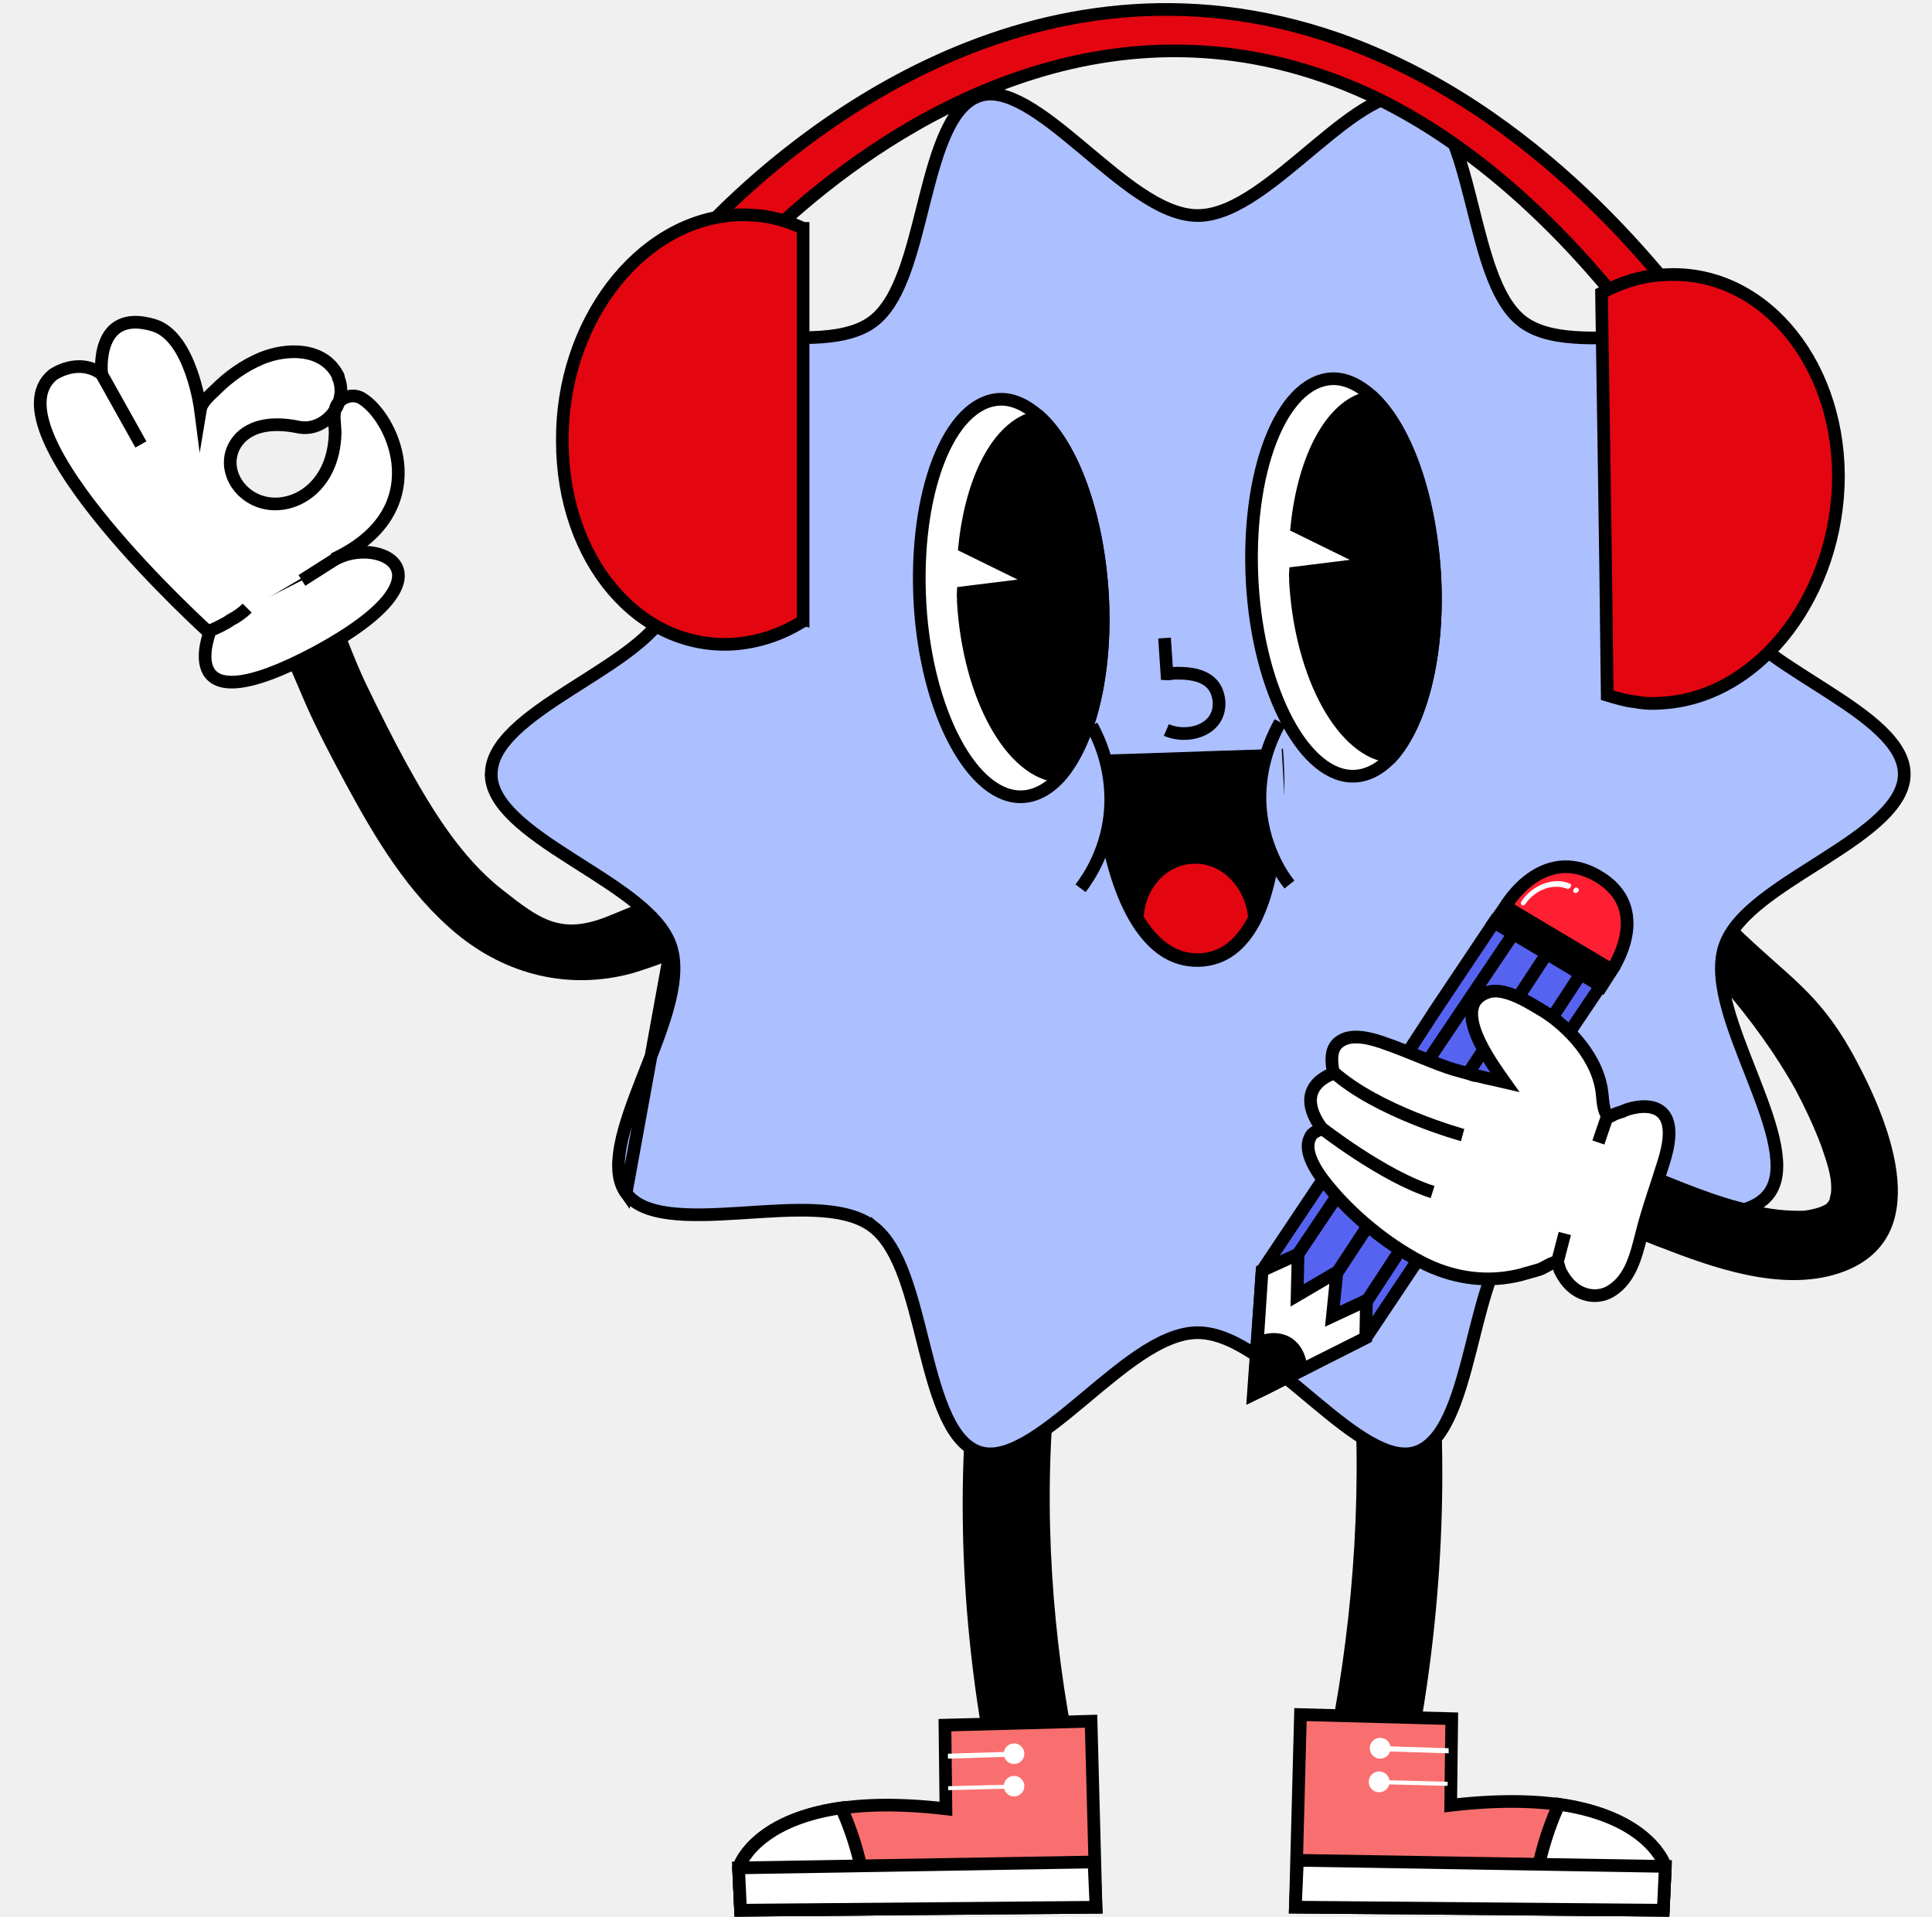
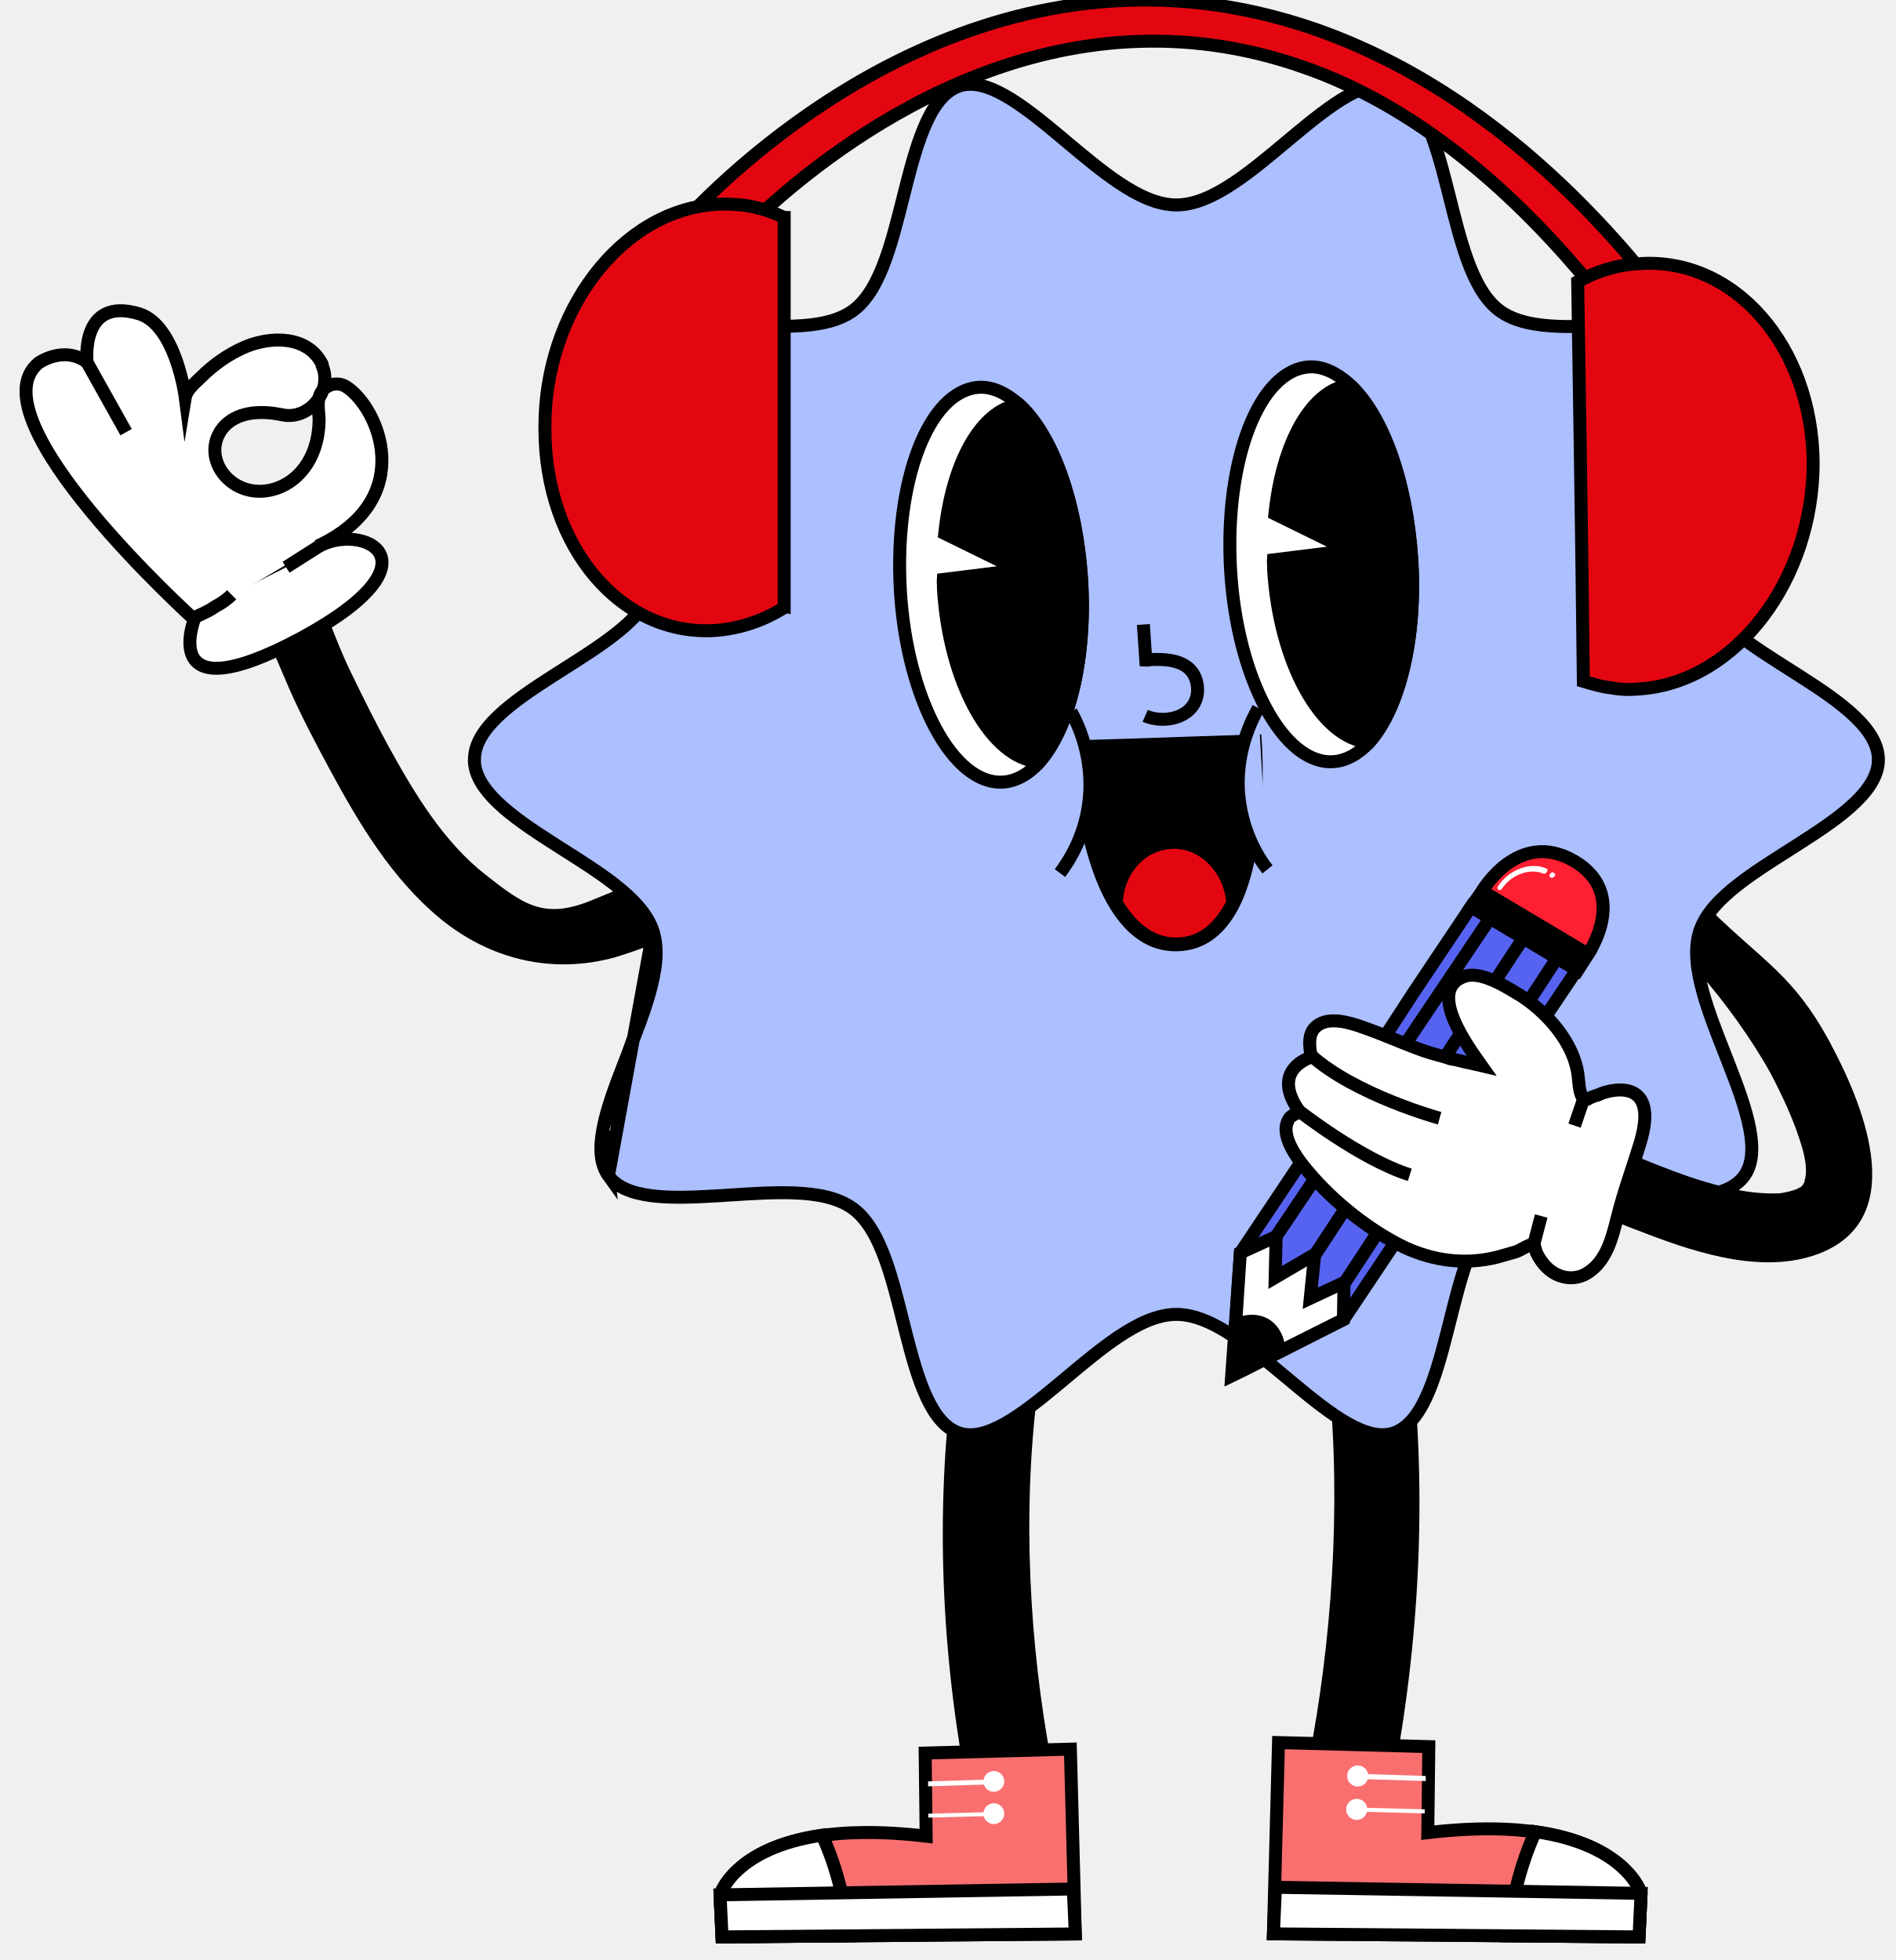
- <svg xmlns="http://www.w3.org/2000/svg" width="122" height="121" viewBox="0 0 122 121" fill="none">
-   <path d="M81.789 58.147C91.595 72.298 92.749 93.459 89.341 110.89C88.501 115.07 83.205 113.527 84.044 109.346C86.928 94.488 86.561 75.256 78.066 63.036C75.811 59.82 79.482 54.867 81.789 58.147Z" fill="black" />
-   <path d="M91.672 108.503L82.121 108.246L81.799 120.403L105.03 120.595L105.159 117.83C105.159 117.83 103.675 112.556 91.607 113.971L91.672 108.503Z" fill="#F96F6F" stroke="black" stroke-width="0.8" stroke-miterlimit="10" />
-   <path d="M98.448 113.906C104.255 114.742 105.159 117.83 105.159 117.83L105.03 120.596L96.705 120.531C96.963 118.216 97.48 116.029 98.448 113.906Z" fill="white" stroke="black" stroke-width="0.8" stroke-miterlimit="10" />
-   <path d="M81.928 117.444L105.159 117.83L105.03 120.596L81.799 120.403L81.928 117.444Z" fill="white" stroke="black" stroke-width="0.8" stroke-miterlimit="10" />
-   <path d="M91.478 110.691V110.369L87.348 110.24V110.562L91.478 110.691Z" fill="white" />
-   <path d="M87.351 112.383L91.416 112.488L91.409 112.745L87.345 112.641L87.351 112.383Z" fill="white" />
-   <path d="M87.154 110.627C87.012 110.627 86.896 110.511 86.896 110.369C86.896 110.227 87.012 110.111 87.154 110.111C87.297 110.111 87.413 110.227 87.413 110.369C87.413 110.511 87.297 110.627 87.154 110.627Z" fill="white" stroke="white" stroke-width="0.8" stroke-miterlimit="10" />
-   <path d="M87.09 112.749C86.948 112.749 86.832 112.634 86.832 112.492C86.832 112.349 86.948 112.234 87.09 112.234C87.233 112.234 87.348 112.349 87.348 112.492C87.348 112.634 87.233 112.749 87.09 112.749Z" fill="white" stroke="white" stroke-width="0.8" stroke-miterlimit="10" />
-   <path d="M70.229 61.286C60.265 74.958 59.093 95.403 62.556 112.245C63.409 116.284 68.791 114.792 67.938 110.753C65.007 96.398 65.38 77.817 74.013 66.009C76.304 62.902 72.521 58.117 70.229 61.286Z" fill="black" />
-   <path d="M59.67 108.912L68.898 108.664L69.21 120.409L46.764 120.595L46.639 117.923C46.639 117.923 48.074 112.827 59.733 114.194L59.67 108.912Z" fill="#F96F6F" stroke="black" stroke-width="0.8" stroke-miterlimit="10" />
-   <path d="M53.124 114.133C47.512 114.941 46.639 117.924 46.639 117.924L46.764 120.596L54.807 120.534C54.558 118.296 54.059 116.184 53.124 114.133Z" fill="white" stroke="black" stroke-width="0.8" stroke-miterlimit="10" />
-   <path d="M69.085 117.55L46.639 117.923L46.764 120.595L69.21 120.409L69.085 117.55Z" fill="white" stroke="black" stroke-width="0.8" stroke-miterlimit="10" />
-   <path d="M59.858 111.026V110.715L63.848 110.59V110.902L59.858 111.026Z" fill="white" />
-   <path d="M63.795 112.666L63.802 112.915L59.875 113.016L59.869 112.767L63.795 112.666Z" fill="white" />
-   <path d="M64.035 110.964C63.897 110.964 63.785 110.852 63.785 110.715C63.785 110.577 63.897 110.466 64.035 110.466C64.172 110.466 64.284 110.577 64.284 110.715C64.284 110.852 64.172 110.964 64.035 110.964Z" fill="white" stroke="white" stroke-width="0.8" stroke-miterlimit="10" />
-   <path d="M64.034 113.015C63.897 113.015 63.785 112.903 63.785 112.766C63.785 112.628 63.897 112.517 64.034 112.517C64.172 112.517 64.284 112.628 64.284 112.766C64.284 112.903 64.172 113.015 64.034 113.015Z" fill="white" stroke="white" stroke-width="0.8" stroke-miterlimit="10" />
-   <path d="M42.367 59.768L42.367 59.768C42.01 58.66 41.055 57.688 39.919 56.803C38.963 56.059 37.826 55.337 36.702 54.623C36.48 54.482 36.258 54.342 36.039 54.201C34.694 53.341 33.424 52.489 32.489 51.589C31.605 50.737 31.077 49.897 31.019 49.023L31.023 49.019V48.854C31.023 47.923 31.56 47.031 32.498 46.128C33.433 45.228 34.703 44.376 36.047 43.516C36.267 43.375 36.489 43.235 36.711 43.094C37.835 42.38 38.972 41.659 39.927 40.914C41.064 40.029 42.019 39.057 42.376 37.949L42.376 37.949C42.742 36.809 42.551 35.435 42.157 34.026C41.811 32.792 41.291 31.47 40.781 30.173C40.705 29.98 40.629 29.786 40.553 29.594C39.97 28.101 39.437 26.666 39.197 25.399C38.956 24.125 39.029 23.114 39.545 22.398C40.068 21.675 41.003 21.289 42.282 21.125C43.554 20.962 45.075 21.029 46.664 21.129C46.882 21.142 47.102 21.157 47.322 21.171C48.689 21.261 50.081 21.351 51.336 21.305C52.783 21.253 54.135 21.017 55.089 20.317C56.033 19.623 56.664 18.402 57.154 17.033C57.573 15.863 57.91 14.522 58.242 13.201C58.301 12.966 58.36 12.732 58.419 12.499C58.815 10.943 59.224 9.461 59.776 8.288C60.332 7.11 60.994 6.328 61.849 6.048L61.85 6.048C62.664 5.781 63.624 6.023 64.743 6.653C65.855 7.279 67.038 8.238 68.265 9.264C68.404 9.38 68.543 9.497 68.683 9.614C69.766 10.523 70.876 11.453 71.959 12.181C73.174 12.998 74.424 13.607 75.632 13.607C76.838 13.607 78.089 12.999 79.305 12.184C80.388 11.458 81.498 10.53 82.582 9.624C82.722 9.507 82.862 9.389 83.002 9.273C84.23 8.25 85.414 7.293 86.527 6.669C87.647 6.04 88.607 5.799 89.422 6.066L89.422 6.066C90.277 6.346 90.939 7.127 91.494 8.306C92.046 9.479 92.454 10.96 92.849 12.517C92.907 12.747 92.966 12.979 93.024 13.211C93.356 14.534 93.694 15.879 94.114 17.051C94.605 18.42 95.236 19.641 96.183 20.335C97.137 21.035 98.489 21.27 99.935 21.323C101.19 21.369 102.583 21.278 103.95 21.189C104.17 21.175 104.389 21.16 104.607 21.147C106.197 21.047 107.718 20.979 108.99 21.143C110.269 21.307 111.205 21.693 111.727 22.416C112.242 23.132 112.316 24.143 112.075 25.417C111.835 26.684 111.302 28.119 110.718 29.612C110.643 29.804 110.567 29.997 110.491 30.191C109.981 31.488 109.46 32.81 109.115 34.044C108.721 35.453 108.529 36.827 108.896 37.967L108.896 37.967C109.253 39.075 110.208 40.047 111.344 40.932C112.3 41.677 113.437 42.398 114.561 43.111C114.783 43.253 115.005 43.393 115.224 43.534C116.569 44.394 117.839 45.246 118.774 46.146C119.712 47.049 120.249 47.941 120.249 48.872C120.249 49.803 119.712 50.695 118.774 51.598C117.839 52.498 116.569 53.35 115.224 54.21C115.005 54.351 114.783 54.491 114.561 54.633C113.437 55.346 112.3 56.067 111.344 56.812C110.208 57.697 109.253 58.669 108.896 59.777L108.896 59.777C108.529 60.917 108.721 62.291 109.115 63.7C109.46 64.934 109.981 66.256 110.491 67.553C110.567 67.746 110.643 67.94 110.718 68.132C111.302 69.625 111.835 71.06 112.075 72.327C112.316 73.601 112.242 74.612 111.727 75.328C111.204 76.051 110.269 76.437 108.99 76.601C107.718 76.765 106.197 76.697 104.607 76.597C104.389 76.584 104.17 76.569 103.951 76.555C102.583 76.466 101.19 76.375 99.935 76.421C98.489 76.474 97.137 76.709 96.183 77.409C95.238 78.103 94.608 79.324 94.118 80.693C93.698 81.863 93.361 83.204 93.029 84.525C92.97 84.76 92.912 84.994 92.852 85.227C92.456 86.783 92.048 88.265 91.495 89.438C90.94 90.616 90.278 91.398 89.423 91.678C88.608 91.943 87.647 91.701 86.527 91.071C85.414 90.447 84.23 89.49 83.002 88.468C82.863 88.352 82.724 88.236 82.585 88.119C81.5 87.213 80.389 86.284 79.305 85.558C78.089 84.744 76.838 84.136 75.632 84.136C74.424 84.136 73.174 84.745 71.958 85.56C70.875 86.286 69.765 87.214 68.681 88.12C68.541 88.237 68.401 88.355 68.261 88.471C67.033 89.495 65.849 90.451 64.736 91.075C63.616 91.704 62.656 91.945 61.841 91.678L61.841 91.678C60.986 91.398 60.324 90.617 59.769 89.438C59.217 88.265 58.809 86.784 58.414 85.227C58.356 84.997 58.297 84.765 58.239 84.533C57.907 83.21 57.569 81.865 57.149 80.693C56.658 79.324 56.027 78.103 55.08 77.409M42.367 59.768L39.536 75.319C40.059 76.042 40.994 76.428 42.273 76.592C43.545 76.756 45.066 76.689 46.656 76.59C46.871 76.576 47.088 76.562 47.306 76.548C48.676 76.459 50.071 76.368 51.328 76.415C52.774 76.47 54.126 76.707 55.08 77.409M42.367 59.768C42.734 60.908 42.542 62.282 42.148 63.691C41.802 64.925 41.282 66.247 40.772 67.544C40.696 67.737 40.62 67.931 40.545 68.123C39.961 69.616 39.428 71.051 39.188 72.318C38.947 73.592 39.02 74.603 39.536 75.319L42.367 59.768ZM55.08 77.409L54.843 77.732L55.081 77.41C55.08 77.409 55.08 77.409 55.08 77.409Z" fill="#ACBFFF" stroke="black" stroke-width="0.8" />
-   <path d="M69.608 37.396C69.283 32.397 67.721 28.188 65.64 26.303C64.816 25.581 63.971 25.165 63.094 25.209C59.893 25.404 57.699 31.156 58.095 38.109C58.495 45.011 61.46 50.495 64.609 50.296C65.435 50.249 66.238 49.79 66.904 49.065C68.799 46.935 69.926 42.496 69.608 37.396Z" fill="white" stroke="black" stroke-width="0.8" stroke-miterlimit="10" />
-   <path d="M66.909 49.014C63.891 48.811 61.188 44.012 60.831 37.986C60.844 37.781 60.807 37.574 60.818 37.42L65.639 36.821L60.916 34.503C61.378 30.019 63.202 26.653 65.642 26.305C67.722 28.189 69.28 32.449 69.609 37.396C69.927 42.497 68.799 46.935 66.909 49.014Z" fill="black" stroke="black" stroke-width="0.8" stroke-miterlimit="10" />
-   <path d="M90.589 36.099C90.264 31.1 88.702 26.891 86.621 25.007C85.797 24.284 84.952 23.868 84.075 23.912C80.874 24.107 78.68 29.859 79.076 36.812C79.476 43.714 82.441 49.198 85.59 48.999C86.416 48.952 87.219 48.493 87.885 47.768C89.78 45.638 90.907 41.199 90.589 36.099Z" fill="white" stroke="black" stroke-width="0.8" stroke-miterlimit="10" />
-   <path d="M87.887 47.769C84.868 47.566 82.165 42.767 81.808 36.74C81.822 36.536 81.785 36.328 81.796 36.175L86.617 35.576L81.893 33.257C82.355 28.774 84.18 25.408 86.619 25.059C88.7 26.943 90.258 31.203 90.586 36.151C90.908 41.2 89.781 45.639 87.887 47.769Z" fill="black" stroke="black" stroke-width="0.8" stroke-miterlimit="10" />
-   <path d="M73.536 40.281L73.689 42.548C73.689 42.548 73.894 42.562 73.948 42.514C75.239 42.447 76.771 42.602 76.97 44.206C77.151 46.065 75.051 46.693 73.652 46.086" fill="#ACBFFF" />
-   <path d="M73.536 40.281L73.689 42.548C73.689 42.548 73.894 42.562 73.948 42.514C75.239 42.447 76.771 42.602 76.97 44.206C77.151 46.065 75.051 46.693 73.652 46.086" stroke="black" stroke-width="0.8" stroke-miterlimit="10" />
-   <path d="M71.846 58.223C72.776 59.671 73.993 60.677 75.693 60.637C77.342 60.595 78.439 59.591 79.206 58.155C81.162 54.387 80.645 47.682 80.645 47.682L77.036 47.798L72.499 47.954L69.355 48.05C69.351 48.101 69.524 54.578 71.846 58.223Z" fill="black" stroke="black" stroke-width="0.8" stroke-miterlimit="10" />
-   <path d="M71.814 57.964C72.737 59.514 73.998 60.625 75.698 60.586C77.347 60.543 78.449 59.488 79.223 57.95C79.018 55.678 77.232 53.967 75.214 54.139C73.353 54.27 71.903 55.917 71.814 57.964Z" fill="#E30611" stroke="black" stroke-width="0.8" stroke-miterlimit="10" />
-   <path d="M80.84 45.596C80.43 46.338 79.482 48.172 79.566 50.691C79.691 53.367 80.902 55.193 81.423 55.844" fill="#ACBFFF" />
-   <path d="M80.84 45.596C80.43 46.338 79.482 48.172 79.566 50.691C79.691 53.367 80.902 55.193 81.423 55.844" stroke="black" stroke-width="0.8" stroke-miterlimit="10" />
-   <path d="M68.939 45.816C69.35 46.562 70.25 48.418 70.13 50.923C69.999 53.582 68.745 55.395 68.236 56.079" fill="#ACBFFF" />
-   <path d="M68.939 45.816C69.35 46.562 70.25 48.418 70.13 50.923C69.999 53.582 68.745 55.395 68.236 56.079" stroke="black" stroke-width="0.8" stroke-miterlimit="10" />
-   <path d="M41.382 58.149C41.887 58.552 42.506 60.543 42.506 60.543C42.506 60.543 41.413 60.993 39.928 61.444C35.93 62.528 31.985 61.557 28.812 58.934C25.767 56.403 23.698 52.931 21.838 49.492C20.938 47.814 20.066 46.175 19.286 44.41C18.925 43.567 18.564 42.725 18.204 41.883C17.796 40.89 17.429 39.869 17.051 38.917C17.051 38.917 17.022 38.877 16.993 38.836C16.661 38.034 16.33 37.232 16.027 36.471C15.55 35.467 16.254 34.231 17.237 33.895C18.302 33.501 19.415 34.112 19.822 35.104C20.078 35.716 20.346 36.258 20.561 36.899C20.998 37.931 21.423 39.033 21.819 40.095C22.244 41.197 22.698 42.34 23.233 43.424C23.977 44.97 24.838 46.678 25.605 48.086C27.226 51.022 29.074 54.102 31.73 56.177C34.131 58.068 35.442 59.044 38.427 57.829C40.608 56.943 39.947 57.203 39.947 57.203C39.947 57.203 40.505 57.449 41.382 58.149Z" fill="black" />
-   <path d="M13.218 39.949C13.218 39.949 -0.919 27.178 3.339 23.659C3.339 23.659 4.922 22.528 6.419 23.61C6.419 23.61 5.95 19.404 9.719 20.536C12.068 21.249 12.659 25.846 12.659 25.846C12.734 25.395 13.277 24.928 13.608 24.611C14.444 23.775 15.394 23.096 16.495 22.629C18.094 21.965 20.381 21.925 21.306 23.655C21.344 23.707 21.382 23.76 21.367 23.85C22.035 25.445 20.514 27.328 18.807 26.954C17.591 26.707 16.149 26.701 15.207 27.612C13.919 28.931 14.618 30.902 16.227 31.585C18.184 32.418 21.073 30.993 21.163 27.343C21.162 26.785 21.017 26.251 21.197 25.724C21.445 25.069 22.282 24.79 22.872 25.166C24.898 26.428 27.515 32.288 21.059 35.305" fill="white" />
-   <path d="M13.218 39.949C13.218 39.949 -0.919 27.178 3.339 23.659C3.339 23.659 4.922 22.528 6.419 23.61C6.419 23.61 5.95 19.404 9.719 20.536C12.068 21.249 12.659 25.846 12.659 25.846C12.734 25.395 13.277 24.928 13.608 24.611C14.444 23.775 15.394 23.096 16.495 22.629C18.094 21.965 20.381 21.925 21.306 23.655C21.344 23.707 21.382 23.76 21.367 23.85C22.035 25.445 20.514 27.328 18.807 26.954C17.591 26.707 16.149 26.701 15.207 27.612C13.919 28.931 14.618 30.902 16.227 31.585C18.184 32.418 21.073 30.993 21.163 27.343C21.162 26.785 21.017 26.251 21.197 25.724C21.445 25.069 22.282 24.79 22.872 25.166C24.898 26.428 27.515 32.288 21.059 35.305" stroke="black" stroke-width="0.8" stroke-miterlimit="10" />
-   <path d="M6.382 23.563L8.897 28.059" stroke="black" stroke-width="0.8" stroke-miterlimit="10" />
-   <path d="M19.064 36.644L21.092 35.354C23.777 33.755 29.249 36.143 19.994 41.159C10.702 46.123 13.279 39.819 13.279 39.819C13.633 39.645 14.131 39.449 14.553 39.148C14.961 38.936 15.33 38.672 15.609 38.394" fill="white" />
-   <path d="M19.064 36.644L21.092 35.354C23.777 33.755 29.249 36.143 19.994 41.159C10.702 46.123 13.279 39.819 13.279 39.819C13.633 39.645 14.131 39.449 14.553 39.148C14.961 38.936 15.33 38.672 15.609 38.394" stroke="black" stroke-width="0.8" stroke-miterlimit="10" />
-   <path d="M43.983 14.962L46.807 16.639C46.927 16.519 49.571 13.884 49.571 13.884C55.28 8.733 68.2 -0.551 83.644 4.84C90.975 7.355 96.984 12.866 101.131 17.717C101.912 18.616 102.633 19.514 103.294 20.353C104.496 21.85 105.457 23.228 106.178 24.306L108.943 22.808C105.337 17.538 96.984 6.816 84.425 2.444C65.015 -4.264 49.812 9.092 45.124 13.824C44.644 14.303 44.283 14.723 43.983 14.962Z" fill="#E30611" stroke="black" stroke-width="0.8" stroke-miterlimit="10" />
-   <path d="M46.386 40.657C47.889 40.537 49.331 40.058 50.593 39.279C50.653 39.279 50.653 39.22 50.713 39.22V15.202V14.423C50.653 14.423 50.653 14.363 50.593 14.363C49.812 14.004 49.031 13.764 48.189 13.644C47.588 13.584 46.987 13.524 46.326 13.584C40.317 14.004 35.45 20.413 35.51 27.84C35.51 35.386 40.377 41.076 46.386 40.657Z" fill="#E30611" stroke="black" stroke-width="0.8" stroke-miterlimit="10" />
-   <path d="M105.157 44.371C104.496 44.431 103.895 44.431 103.294 44.311C102.693 44.251 102.092 44.071 101.491 43.891C101.371 32.931 101.191 22.689 101.131 18.496C102.333 17.837 103.655 17.418 104.977 17.358C111.046 16.879 116.034 22.569 116.094 29.996C116.094 37.423 111.226 43.891 105.157 44.371Z" fill="#E30611" stroke="black" stroke-width="0.8" stroke-miterlimit="10" />
-   <path d="M101.083 62.228L94.352 58.221L90.68 63.707L89.188 65.999L88.118 67.618L79.704 80.209L79.375 84.82L79.146 88.032C80.135 87.566 81.129 87.017 82.117 86.551L86.253 84.451L94.805 71.663L95.875 70.044L97.367 67.752L101.083 62.228Z" fill="#5663F1" stroke="black" stroke-width="0.8" stroke-miterlimit="10" />
-   <path d="M79.697 80.211L81.971 79.177L81.91 81.779L84.422 80.306L84.14 83.099L86.287 82.097L86.244 84.452L79.183 87.994L79.697 80.211Z" fill="white" stroke="black" stroke-width="0.8" stroke-miterlimit="10" />
-   <path d="M79.41 84.784C79.537 84.752 80.398 84.318 81.239 84.751C82.156 85.273 82.157 86.432 82.151 86.514C81.163 86.98 80.169 87.529 79.181 87.995L79.41 84.784Z" fill="black" stroke="black" stroke-width="0.8" stroke-miterlimit="10" />
-   <path d="M81.937 79.215L95.549 58.969" stroke="black" stroke-width="0.8" stroke-miterlimit="10" />
-   <path d="M84.382 80.425L97.657 60.238" stroke="black" stroke-width="0.8" stroke-miterlimit="10" />
-   <path d="M86.289 82.175L99.853 61.43" stroke="black" stroke-width="0.8" stroke-miterlimit="10" />
-   <path d="M95.057 57.233C95.057 57.233 97.332 53.262 100.881 55.299C104.468 57.379 101.785 61.238 101.785 61.238L95.057 57.233Z" fill="#FF1F33" stroke="black" stroke-width="0.8" stroke-miterlimit="10" />
-   <path d="M98.957 56.112C98.111 55.761 96.963 56.133 96.314 57.079C96.176 57.276 95.94 57.093 96.078 56.896C96.821 55.791 98.223 55.355 99.146 55.795C99.311 55.807 99.161 56.168 98.957 56.112Z" fill="white" />
-   <path d="M99.396 56.35C99.237 56.255 99.47 55.899 99.624 56.076C99.828 56.132 99.594 56.488 99.396 56.35Z" fill="white" />
-   <path d="M94.364 58.219L101.129 62.267L101.783 61.24L95.057 57.235L94.364 58.219Z" fill="black" stroke="black" stroke-width="0.8" stroke-miterlimit="10" />
-   <path d="M93.679 73.651C93.932 73.792 94.185 73.932 94.438 74.072C96.244 74.992 98.05 75.911 99.926 76.704C101.451 77.385 102.961 78.016 104.458 78.599C104.76 78.725 105.112 78.838 105.414 78.964C108.822 80.276 113.213 81.681 116.759 80.142C122.237 77.735 119.161 70.543 117.121 66.772C114.856 62.587 112.958 61.73 109.556 58.399L108.846 60.277L108.848 62.405C110.514 64.319 112.19 66.636 113.407 68.837C113.991 69.944 114.539 71.115 114.976 72.264C115.293 73.183 115.715 74.283 115.625 75.264C115.639 75.313 115.526 75.663 115.541 75.712C115.505 75.775 115.47 75.838 115.47 75.838C115.435 75.901 115.316 76.041 115.267 76.055L115.218 76.07C114.951 76.251 114.249 76.398 113.94 76.433C112.886 76.467 111.79 76.355 110.701 76.08C108.375 75.574 106.007 74.55 103.78 73.644C102.873 73.265 102.03 72.921 101.173 72.528C100.189 72.065 99.205 71.602 98.222 71.139C97.477 70.767 96.732 70.395 96.036 70.009C95.538 70.682 95.089 71.34 94.703 72.033C94.338 72.615 94.008 73.133 93.679 73.651Z" fill="black" />
-   <path d="M101.632 70.474C101.254 70.373 101.226 69.546 101.179 69.142C100.983 66.764 98.947 64.769 97.501 63.858C96.921 63.536 95.089 62.248 93.949 62.642C91.475 63.484 94.203 67.16 95.023 68.318C94.352 68.161 94.204 68.133 94.057 68.105C93.763 68.05 93.45 67.93 93.091 67.893C92.548 67.7 91.959 67.589 91.416 67.395C90.1 66.935 88.894 66.373 87.578 65.912C86.722 65.599 85.341 65.157 84.55 65.799C83.981 66.239 84.074 67.047 84.194 67.708C84.194 67.708 84.194 67.708 84.213 67.772C84.213 67.772 81.509 68.54 83.472 71.252C83.169 71.407 82.847 71.499 82.728 71.811C82.195 72.866 83.486 74.447 84.112 75.173C85.688 77.021 87.944 78.814 90.126 79.864C91.976 80.729 94 80.988 96.014 80.486C96.401 80.376 96.787 80.266 97.173 80.157C97.495 80.065 98.065 79.625 98.359 79.68C98.359 79.68 98.489 80.131 98.507 80.195C98.683 80.562 98.922 80.912 99.208 81.178C99.88 81.822 100.911 82.016 101.738 81.503C102.979 80.733 103.318 79.246 103.647 77.97C104.031 76.4 104.581 74.922 105.049 73.398C106.515 68.809 102.928 69.897 102.45 70.172C101.678 70.392 101.843 70.484 101.632 70.474Z" fill="white" stroke="black" stroke-width="0.8" stroke-miterlimit="10" />
-   <path d="M92.36 71.658C92.36 71.658 86.995 70.192 84.176 67.654" stroke="black" stroke-width="0.8" stroke-miterlimit="10" />
-   <path d="M83.367 71.151C83.367 71.151 87.326 74.268 90.464 75.254" stroke="black" stroke-width="0.8" stroke-miterlimit="10" />
-   <path d="M101.537 70.357L100.932 72.128" stroke="black" stroke-width="0.8" stroke-miterlimit="10" />
-   <path d="M98.813 77.872L98.383 79.524" stroke="black" stroke-width="0.8" stroke-miterlimit="10" />
+ <svg xmlns="http://www.w3.org/2000/svg" width="117" height="121" viewBox="0 0 117 121" fill="none">
+   <g clip-path="url(#clip0_755_6113)">
+     <path d="M78.593 58.908C88.119 72.655 89.24 93.212 85.929 110.145C85.114 114.206 79.969 112.707 80.784 108.645C83.586 94.212 83.229 75.529 74.976 63.657C72.786 60.533 76.352 55.722 78.593 58.908Z" fill="black" />
+     <path d="M88.194 107.827L78.916 107.577L78.602 119.386L101.17 119.574L101.296 116.887C101.296 116.887 99.854 111.763 88.131 113.138L88.194 107.827Z" fill="#F96F6F" stroke="black" stroke-width="0.8" stroke-miterlimit="10" />
+     <path d="M94.776 113.076C100.418 113.888 101.296 116.887 101.296 116.887L101.17 119.574L93.083 119.511C93.334 117.262 93.836 115.138 94.776 113.076Z" fill="white" stroke="black" stroke-width="0.8" stroke-miterlimit="10" />
+     <path d="M78.728 116.512L101.296 116.887L101.17 119.574L78.602 119.387L78.728 116.512Z" fill="white" stroke="black" stroke-width="0.8" stroke-miterlimit="10" />
+     <path d="M88.005 109.952V109.639L83.993 109.514V109.827L88.005 109.952Z" fill="white" />
+     <path d="M83.996 111.596L87.945 111.698L87.938 111.948L83.99 111.846L83.996 111.596Z" fill="white" />
+     <path d="M83.805 109.89C83.667 109.89 83.554 109.778 83.554 109.64C83.554 109.501 83.667 109.389 83.805 109.389C83.944 109.389 84.056 109.501 84.056 109.64C84.056 109.778 83.944 109.89 83.805 109.89Z" fill="white" stroke="white" stroke-width="0.8" stroke-miterlimit="10" />
+     <path d="M83.743 111.952C83.605 111.952 83.492 111.84 83.492 111.701C83.492 111.563 83.605 111.451 83.743 111.451C83.881 111.451 83.994 111.563 83.994 111.701C83.994 111.84 83.881 111.952 83.743 111.952Z" fill="white" stroke="white" stroke-width="0.8" stroke-miterlimit="10" />
+     <path d="M67.364 61.958C57.683 75.239 56.545 95.101 59.909 111.461C60.738 115.385 65.966 113.936 65.138 110.012C62.291 96.067 62.653 78.016 71.039 66.546C73.265 63.528 69.589 58.879 67.364 61.958Z" fill="black" />
+     <path d="M57.106 108.224L66.07 107.982L66.373 119.392L44.568 119.573L44.447 116.978C44.447 116.978 45.84 112.027 57.167 113.355L57.106 108.224Z" fill="#F96F6F" stroke="black" stroke-width="0.8" stroke-miterlimit="10" />
+     <path d="M50.746 113.295C45.295 114.08 44.447 116.978 44.447 116.978L44.568 119.574L52.382 119.513C52.139 117.34 51.655 115.287 50.746 113.295Z" fill="white" stroke="black" stroke-width="0.8" stroke-miterlimit="10" />
+     <path d="M66.251 116.615L44.447 116.978L44.568 119.574L66.373 119.392L66.251 116.615Z" fill="white" stroke="black" stroke-width="0.8" stroke-miterlimit="10" />
+     <path d="M57.288 110.277V109.975L61.164 109.854V110.156L57.288 110.277Z" fill="white" />
+     <path d="M61.113 111.87L61.119 112.112L57.304 112.21L57.298 111.968L61.113 111.87Z" fill="white" />
+     <path d="M61.346 110.217C61.212 110.217 61.103 110.109 61.103 109.975C61.103 109.841 61.212 109.733 61.346 109.733C61.479 109.733 61.588 109.841 61.588 109.975C61.588 110.109 61.479 110.217 61.346 110.217Z" fill="white" stroke="white" stroke-width="0.8" stroke-miterlimit="10" />
+     <path d="M61.345 112.209C61.211 112.209 61.103 112.101 61.103 111.967C61.103 111.834 61.211 111.725 61.345 111.725C61.479 111.725 61.587 111.834 61.587 111.967C61.587 112.101 61.479 112.209 61.345 112.209Z" fill="white" stroke="white" stroke-width="0.8" stroke-miterlimit="10" />
+     <path d="M40.307 57.479L40.307 57.479C39.959 56.4 39.029 55.454 37.925 54.593C36.996 53.87 35.891 53.168 34.8 52.476C34.584 52.339 34.368 52.202 34.155 52.065C32.849 51.23 31.616 50.402 30.709 49.529C29.852 48.704 29.342 47.892 29.284 47.049L29.287 47.045V46.881C29.287 45.98 29.807 45.117 30.717 44.241C31.624 43.368 32.858 42.54 34.163 41.704C34.377 41.568 34.592 41.431 34.808 41.294C35.9 40.601 37.005 39.9 37.934 39.176C39.038 38.316 39.968 37.37 40.316 36.291L40.316 36.291C40.673 35.18 40.486 33.842 40.103 32.473C39.767 31.273 39.262 29.988 38.766 28.729C38.692 28.541 38.618 28.353 38.545 28.166C37.978 26.716 37.461 25.323 37.228 24.093C36.994 22.856 37.066 21.878 37.565 21.186C38.069 20.488 38.974 20.114 40.215 19.954C41.45 19.796 42.926 19.861 44.471 19.958C44.682 19.971 44.895 19.985 45.109 19.999C46.437 20.086 47.791 20.175 49.01 20.13C50.416 20.078 51.733 19.85 52.662 19.167C53.583 18.491 54.196 17.302 54.672 15.972C55.08 14.835 55.407 13.531 55.73 12.248C55.787 12.02 55.844 11.792 55.902 11.567C56.286 10.054 56.683 8.616 57.219 7.478C57.758 6.334 58.4 5.578 59.226 5.307L59.226 5.307C60.013 5.049 60.942 5.283 62.028 5.895C63.107 6.502 64.256 7.433 65.448 8.429C65.583 8.542 65.718 8.656 65.854 8.77C66.906 9.652 67.984 10.557 69.037 11.264C70.218 12.058 71.435 12.652 72.611 12.652C73.787 12.652 75.004 12.059 76.186 11.267C77.239 10.562 78.318 9.66 79.37 8.779C79.507 8.665 79.643 8.551 79.778 8.438C80.972 7.444 82.121 6.516 83.201 5.91C84.288 5.3 85.218 5.067 86.004 5.325L86.005 5.325C86.831 5.595 87.472 6.351 88.01 7.495C88.546 8.633 88.942 10.072 89.326 11.584C89.383 11.807 89.439 12.032 89.496 12.258C89.819 13.543 90.147 14.85 90.555 15.99C91.032 17.32 91.647 18.509 92.569 19.185C93.499 19.867 94.815 20.096 96.221 20.147C97.441 20.192 98.794 20.104 100.122 20.017C100.336 20.003 100.549 19.989 100.76 19.976C102.305 19.878 103.781 19.813 105.016 19.972C106.257 20.131 107.162 20.506 107.667 21.204C108.165 21.896 108.237 22.874 108.003 24.111C107.77 25.34 107.253 26.733 106.686 28.184C106.612 28.37 106.539 28.558 106.465 28.746C105.969 30.006 105.463 31.291 105.128 32.49C104.744 33.86 104.558 35.197 104.915 36.308L104.915 36.308C105.263 37.388 106.193 38.334 107.297 39.194C108.226 39.917 109.331 40.619 110.423 41.312C110.639 41.449 110.854 41.585 111.067 41.722C112.373 42.557 113.607 43.385 114.514 44.258C115.424 45.135 115.944 45.998 115.944 46.898C115.944 47.798 115.424 48.661 114.514 49.538C113.607 50.411 112.373 51.239 111.067 52.074C110.854 52.211 110.639 52.347 110.423 52.484C109.331 53.177 108.226 53.879 107.297 54.602C106.193 55.462 105.263 56.408 104.915 57.488L104.915 57.488C104.558 58.599 104.744 59.936 105.128 61.306C105.463 62.505 105.969 63.79 106.465 65.049C106.539 65.238 106.612 65.425 106.686 65.612C107.253 67.063 107.77 68.456 108.003 69.685C108.237 70.922 108.165 71.9 107.666 72.592C107.162 73.29 106.257 73.665 105.016 73.824C103.781 73.983 102.305 73.917 100.76 73.82C100.549 73.807 100.336 73.793 100.122 73.779C98.794 73.692 97.441 73.604 96.221 73.649C94.815 73.7 93.498 73.929 92.569 74.611C91.648 75.287 91.035 76.477 90.559 77.806C90.151 78.944 89.824 80.247 89.501 81.531C89.444 81.759 89.387 81.986 89.329 82.212C88.945 83.724 88.548 85.162 88.012 86.3C87.473 87.445 86.831 88.2 86.005 88.471C85.218 88.727 84.288 88.493 83.201 87.883C82.121 87.276 80.971 86.348 79.778 85.354C79.644 85.242 79.509 85.129 79.373 85.016C78.32 84.135 77.24 83.233 76.186 82.527C75.004 81.736 73.787 81.144 72.611 81.144C71.435 81.144 70.218 81.737 69.036 82.529C67.983 83.234 66.905 84.136 65.852 85.016C65.716 85.131 65.579 85.245 65.444 85.358C64.251 86.352 63.101 87.28 62.022 87.886C60.934 88.496 60.005 88.729 59.218 88.471L59.218 88.471C58.391 88.201 57.75 87.445 57.212 86.301C56.676 85.163 56.281 83.724 55.896 82.212C55.84 81.989 55.783 81.764 55.727 81.538C55.404 80.252 55.076 78.946 54.667 77.806C54.19 76.476 53.576 75.287 52.653 74.611C51.724 73.927 50.407 73.696 49.002 73.644C47.78 73.598 46.424 73.686 45.093 73.772C44.882 73.786 44.671 73.8 44.462 73.813C42.917 73.909 41.441 73.974 40.206 73.816C38.965 73.656 38.061 73.282 37.556 72.584L40.307 57.479ZM40.307 57.479C40.665 58.59 40.478 59.928 40.094 61.297M40.307 57.479L40.094 61.297M40.094 61.297C39.759 62.496 39.253 63.782 38.758 65.041M40.094 61.297L38.758 65.041M38.758 65.041C38.684 65.229 38.61 65.417 38.537 65.603M38.758 65.041L38.537 65.603M38.537 65.603C37.969 67.054 37.452 68.447 37.219 69.677M38.537 65.603L37.219 69.677M37.219 69.677C36.985 70.913 37.057 71.891 37.556 72.583L37.219 69.677Z" fill="#ACBFFF" stroke="black" stroke-width="0.8" />
+     <path d="M66.759 35.749C66.444 30.893 64.927 26.804 62.905 24.974C62.104 24.272 61.283 23.868 60.431 23.91C57.322 24.1 55.191 29.688 55.575 36.442C55.964 43.147 58.844 48.474 61.904 48.281C62.706 48.236 63.486 47.79 64.133 47.086C65.973 45.016 67.068 40.704 66.759 35.749Z" fill="white" stroke="black" stroke-width="0.8" stroke-miterlimit="10" />
+     <path d="M64.138 47.036C61.206 46.839 58.58 42.177 58.233 36.322C58.246 36.124 58.21 35.922 58.221 35.773L62.904 35.191L58.315 32.939C58.764 28.584 60.537 25.314 62.907 24.975C64.928 26.805 66.441 30.944 66.76 35.75C67.069 40.705 65.974 45.017 64.138 47.036Z" fill="black" stroke="black" stroke-width="0.8" stroke-miterlimit="10" />
+     <path d="M87.141 34.489C86.826 29.634 85.309 25.544 83.287 23.714C82.487 23.012 81.665 22.608 80.813 22.65C77.704 22.84 75.573 28.428 75.958 35.182C76.346 41.887 79.226 47.214 82.286 47.022C83.088 46.976 83.868 46.53 84.515 45.826C86.355 43.757 87.45 39.444 87.141 34.489Z" fill="white" stroke="black" stroke-width="0.8" stroke-miterlimit="10" />
+     <path d="M84.516 45.826C81.584 45.629 78.958 40.967 78.611 35.112C78.625 34.914 78.589 34.712 78.599 34.563L83.283 33.981L78.694 31.729C79.143 27.373 80.915 24.104 83.285 23.765C85.306 25.595 86.82 29.734 87.139 34.54C87.451 39.445 86.356 43.757 84.516 45.826Z" fill="black" stroke="black" stroke-width="0.8" stroke-miterlimit="10" />
+     <path d="M70.575 38.552L70.724 40.755C70.724 40.755 70.923 40.768 70.976 40.722C72.23 40.657 73.718 40.807 73.911 42.365C74.087 44.171 72.047 44.781 70.688 44.191" fill="#ACBFFF" />
+     <path d="M70.575 38.552L70.724 40.755C70.724 40.755 70.923 40.768 70.976 40.722C72.23 40.657 73.718 40.807 73.911 42.365C74.087 44.171 72.047 44.781 70.688 44.191" stroke="black" stroke-width="0.8" stroke-miterlimit="10" />
+     <path d="M68.934 55.982C69.837 57.389 71.019 58.365 72.671 58.327C74.272 58.286 75.339 57.311 76.084 55.916C77.984 52.256 77.481 45.742 77.481 45.742L73.975 45.855L69.568 46.006L66.513 46.099C66.51 46.149 66.678 52.441 68.934 55.982Z" fill="black" stroke="black" stroke-width="0.8" stroke-miterlimit="10" />
+     <path d="M68.902 55.73C69.799 57.236 71.024 58.316 72.676 58.277C74.278 58.236 75.347 57.211 76.1 55.717C75.901 53.51 74.166 51.847 72.206 52.014C70.398 52.142 68.989 53.742 68.902 55.73Z" fill="#E30611" stroke="black" stroke-width="0.8" stroke-miterlimit="10" />
+     <path d="M77.671 43.716C77.272 44.436 76.352 46.218 76.433 48.665C76.555 51.265 77.731 53.038 78.237 53.67" fill="#ACBFFF" />
+     <path d="M77.671 43.716C77.272 44.436 76.352 46.218 76.433 48.665C76.555 51.265 77.731 53.038 78.237 53.67" stroke="black" stroke-width="0.8" stroke-miterlimit="10" />
+     <path d="M66.11 43.929C66.509 44.654 67.383 46.457 67.267 48.891C67.14 51.473 65.921 53.235 65.427 53.899" fill="#ACBFFF" />
+     <path d="M66.11 43.929C66.509 44.654 67.383 46.457 67.267 48.891C67.14 51.473 65.921 53.235 65.427 53.899" stroke="black" stroke-width="0.8" stroke-miterlimit="10" />
+     <path d="M39.339 55.91C39.83 56.301 40.432 58.236 40.432 58.236C40.432 58.236 39.369 58.673 37.927 59.111C34.043 60.164 30.21 59.221 27.128 56.673C24.17 54.214 22.161 50.841 20.354 47.501C19.479 45.87 18.632 44.278 17.874 42.563C17.524 41.745 17.173 40.926 16.823 40.108C16.427 39.144 16.071 38.152 15.703 37.227C15.703 37.227 15.675 37.188 15.647 37.149C15.325 36.37 15.002 35.591 14.708 34.851C14.245 33.876 14.929 32.675 15.884 32.349C16.918 31.966 18 32.559 18.395 33.523C18.644 34.117 18.904 34.644 19.113 35.267C19.537 36.27 19.95 37.34 20.335 38.372C20.747 39.442 21.189 40.552 21.708 41.606C22.431 43.108 23.267 44.767 24.013 46.134C25.588 48.986 27.383 51.979 29.963 53.995C32.296 55.831 33.569 56.78 36.469 55.599C38.588 54.739 37.946 54.991 37.946 54.991C37.946 54.991 38.488 55.23 39.339 55.91Z" fill="black" />
+     <path d="M11.979 38.23C11.979 38.23 -1.753 25.823 2.383 22.405C2.383 22.405 3.921 21.306 5.375 22.358C5.375 22.358 4.919 18.271 8.581 19.371C10.863 20.063 11.437 24.53 11.437 24.53C11.509 24.091 12.037 23.637 12.358 23.33C13.171 22.517 14.094 21.858 15.163 21.404C16.717 20.759 18.939 20.72 19.837 22.401C19.874 22.452 19.91 22.503 19.896 22.591C20.545 24.14 19.067 25.969 17.409 25.605C16.228 25.365 14.827 25.36 13.912 26.245C12.661 27.526 13.339 29.441 14.903 30.104C16.804 30.914 19.61 29.529 19.698 25.983C19.697 25.442 19.556 24.923 19.731 24.411C19.972 23.775 20.785 23.504 21.358 23.869C23.326 25.095 25.868 30.787 19.597 33.718" fill="white" />
+     <path d="M11.979 38.23C11.979 38.23 -1.753 25.823 2.383 22.405C2.383 22.405 3.921 21.306 5.375 22.358C5.375 22.358 4.919 18.271 8.581 19.371C10.863 20.063 11.437 24.53 11.437 24.53C11.509 24.091 12.037 23.637 12.358 23.33C13.171 22.517 14.094 21.858 15.163 21.404C16.717 20.759 18.939 20.72 19.837 22.401C19.874 22.452 19.91 22.503 19.896 22.591C20.545 24.14 19.067 25.969 17.409 25.605C16.228 25.365 14.827 25.36 13.912 26.245C12.661 27.526 13.339 29.441 14.903 30.104C16.804 30.914 19.61 29.529 19.698 25.983C19.697 25.442 19.556 24.923 19.731 24.411C19.972 23.775 20.785 23.504 21.358 23.869C23.326 25.095 25.868 30.787 19.597 33.718" stroke="black" stroke-width="0.8" stroke-miterlimit="10" />
+     <path d="M5.339 22.311L7.782 26.679" stroke="black" stroke-width="0.8" stroke-miterlimit="10" />
+     <path d="M17.658 35.019L19.629 33.766C22.237 32.213 27.553 34.533 18.563 39.406C9.536 44.227 12.039 38.103 12.039 38.103C12.383 37.935 12.867 37.744 13.277 37.451C13.673 37.246 14.031 36.99 14.302 36.719" fill="white" />
+     <path d="M17.658 35.019L19.629 33.766C22.237 32.213 27.553 34.533 18.563 39.406C9.536 44.227 12.039 38.103 12.039 38.103C12.383 37.935 12.867 37.744 13.277 37.451C13.673 37.246 14.031 36.99 14.302 36.719" stroke="black" stroke-width="0.8" stroke-miterlimit="10" />
+     <path d="M41.866 13.956L44.61 15.585C44.727 15.469 47.295 12.909 47.295 12.909C52.841 7.905 65.392 -1.114 80.395 4.123C87.517 6.567 93.354 11.92 97.382 16.633C98.141 17.506 98.842 18.378 99.484 19.193C100.651 20.648 101.585 21.986 102.286 23.033L104.971 21.578C101.469 16.458 93.354 6.043 81.154 1.795C62.298 -4.721 47.529 8.254 42.975 12.851C42.508 13.316 42.158 13.723 41.866 13.956Z" fill="#E30611" stroke="black" stroke-width="0.8" stroke-miterlimit="10" />
+     <path d="M44.201 38.918C45.66 38.801 47.061 38.336 48.287 37.579C48.346 37.579 48.346 37.521 48.404 37.521V14.189V13.432C48.346 13.432 48.346 13.374 48.287 13.374C47.528 13.025 46.77 12.792 45.952 12.676C45.368 12.618 44.785 12.56 44.143 12.618C38.305 13.025 33.576 19.251 33.635 26.466C33.635 33.797 38.363 39.325 44.201 38.918Z" fill="#E30611" stroke="black" stroke-width="0.8" stroke-miterlimit="10" />
+     <path d="M101.293 42.525C100.651 42.583 100.068 42.583 99.484 42.467C98.9 42.409 98.316 42.234 97.733 42.06C97.616 31.412 97.441 21.462 97.382 17.389C98.55 16.749 99.834 16.342 101.118 16.284C107.014 15.818 111.86 21.346 111.918 28.561C111.918 35.776 107.189 42.06 101.293 42.525Z" fill="#E30611" stroke="black" stroke-width="0.8" stroke-miterlimit="10" />
+     <path d="M97.336 59.873L90.797 55.98L87.23 61.309L85.781 63.536L84.741 65.109L76.567 77.34L76.248 81.82L76.025 84.939C76.985 84.487 77.951 83.954 78.911 83.501L82.929 81.461L91.237 69.038L92.277 67.465L93.726 65.239L97.336 59.873Z" fill="#5663F1" stroke="black" stroke-width="0.8" stroke-miterlimit="10" />
+     <path d="M76.56 77.343L78.769 76.337L78.71 78.865L81.151 77.435L80.876 80.148L82.962 79.174L82.92 81.462L76.061 84.903L76.56 77.343Z" fill="white" stroke="black" stroke-width="0.8" stroke-miterlimit="10" />
+     <path d="M76.282 81.784C76.405 81.753 77.241 81.332 78.058 81.753C78.95 82.26 78.95 83.385 78.944 83.465C77.984 83.918 77.019 84.451 76.059 84.903L76.282 81.784Z" fill="black" stroke="black" stroke-width="0.8" stroke-miterlimit="10" />
+     <path d="M78.736 76.375L91.959 56.707" stroke="black" stroke-width="0.8" stroke-miterlimit="10" />
+     <path d="M81.111 77.55L94.007 57.939" stroke="black" stroke-width="0.8" stroke-miterlimit="10" />
+     <path d="M82.964 79.25L96.141 59.097" stroke="black" stroke-width="0.8" stroke-miterlimit="10" />
+     <path d="M91.482 55.02C91.482 55.02 93.692 51.163 97.139 53.141C100.624 55.162 98.018 58.911 98.018 58.911L91.482 55.02Z" fill="#FF1F33" stroke="black" stroke-width="0.8" stroke-miterlimit="10" />
+     <path d="M95.271 53.931C94.448 53.59 93.333 53.951 92.703 54.87C92.569 55.062 92.339 54.884 92.474 54.693C93.196 53.62 94.557 53.196 95.454 53.623C95.615 53.635 95.469 53.986 95.271 53.931Z" fill="white" />
+     <path d="M95.697 54.162C95.542 54.07 95.769 53.724 95.918 53.896C96.116 53.951 95.89 54.297 95.697 54.162Z" fill="white" />
+     <path d="M90.809 55.978L97.381 59.911L98.016 58.912L91.481 55.022L90.809 55.978Z" fill="black" stroke="black" stroke-width="0.8" stroke-miterlimit="10" />
+     <path d="M90.143 70.97C90.389 71.106 90.635 71.243 90.88 71.379C92.635 72.272 94.389 73.165 96.212 73.935C97.693 74.596 99.161 75.21 100.615 75.776C100.908 75.899 101.25 76.008 101.543 76.131C104.854 77.406 109.12 78.77 112.565 77.275C117.886 74.937 114.898 67.951 112.916 64.287C110.715 60.222 108.872 59.388 105.567 56.153L104.877 57.978L104.879 60.044C106.498 61.904 108.125 64.154 109.308 66.293C109.875 67.369 110.408 68.506 110.832 69.623C111.14 70.514 111.55 71.583 111.462 72.536C111.476 72.584 111.367 72.924 111.381 72.972C111.347 73.033 111.313 73.094 111.313 73.094C111.278 73.156 111.163 73.292 111.115 73.305L111.067 73.319C110.808 73.496 110.126 73.638 109.825 73.672C108.802 73.705 107.737 73.596 106.679 73.33C104.42 72.838 102.12 71.843 99.956 70.963C99.075 70.595 98.256 70.261 97.423 69.879C96.468 69.429 95.512 68.979 94.556 68.529C93.832 68.168 93.109 67.806 92.433 67.432C91.949 68.085 91.513 68.724 91.138 69.398C90.784 69.963 90.463 70.466 90.143 70.97Z" fill="black" />
+     <path d="M97.868 67.884C97.502 67.785 97.474 66.982 97.429 66.59C97.238 64.279 95.26 62.341 93.856 61.456C93.293 61.143 91.513 59.892 90.405 60.275C88.002 61.092 90.652 64.664 91.449 65.789C90.796 65.636 90.653 65.609 90.51 65.582C90.224 65.528 89.92 65.412 89.571 65.376C89.044 65.188 88.472 65.08 87.944 64.892C86.666 64.445 85.494 63.899 84.216 63.452C83.384 63.148 82.043 62.718 81.275 63.341C80.722 63.769 80.812 64.554 80.929 65.196C80.929 65.196 80.929 65.196 80.947 65.259C80.947 65.259 78.32 66.005 80.227 68.639C79.933 68.79 79.62 68.879 79.504 69.182C78.987 70.207 80.24 71.743 80.849 72.448C82.38 74.243 84.572 75.985 86.691 77.005C88.489 77.845 90.455 78.097 92.412 77.609C92.787 77.503 93.162 77.396 93.537 77.289C93.85 77.201 94.403 76.773 94.69 76.827C94.69 76.827 94.815 77.264 94.833 77.327C95.004 77.684 95.236 78.023 95.514 78.282C96.167 78.907 97.168 79.096 97.972 78.597C99.177 77.849 99.506 76.404 99.826 75.165C100.2 73.64 100.734 72.204 101.188 70.724C102.612 66.266 99.128 67.323 98.663 67.59C97.913 67.803 98.074 67.893 97.868 67.884Z" fill="white" stroke="black" stroke-width="0.8" stroke-miterlimit="10" />
+     <path d="M88.862 69.034C88.862 69.034 83.65 67.609 80.912 65.144" stroke="black" stroke-width="0.8" stroke-miterlimit="10" />
+     <path d="M80.125 68.54C80.125 68.54 83.972 71.569 87.02 72.527" stroke="black" stroke-width="0.8" stroke-miterlimit="10" />
+     <path d="M97.776 67.769L97.189 69.49" stroke="black" stroke-width="0.8" stroke-miterlimit="10" />
+     <path d="M95.13 75.07L94.712 76.674" stroke="black" stroke-width="0.8" stroke-miterlimit="10" />
+   </g>
+   <defs>
+     <clipPath id="clip0_755_6113">
+       <rect width="117" height="121" fill="white" />
+     </clipPath>
+   </defs>
</svg>
